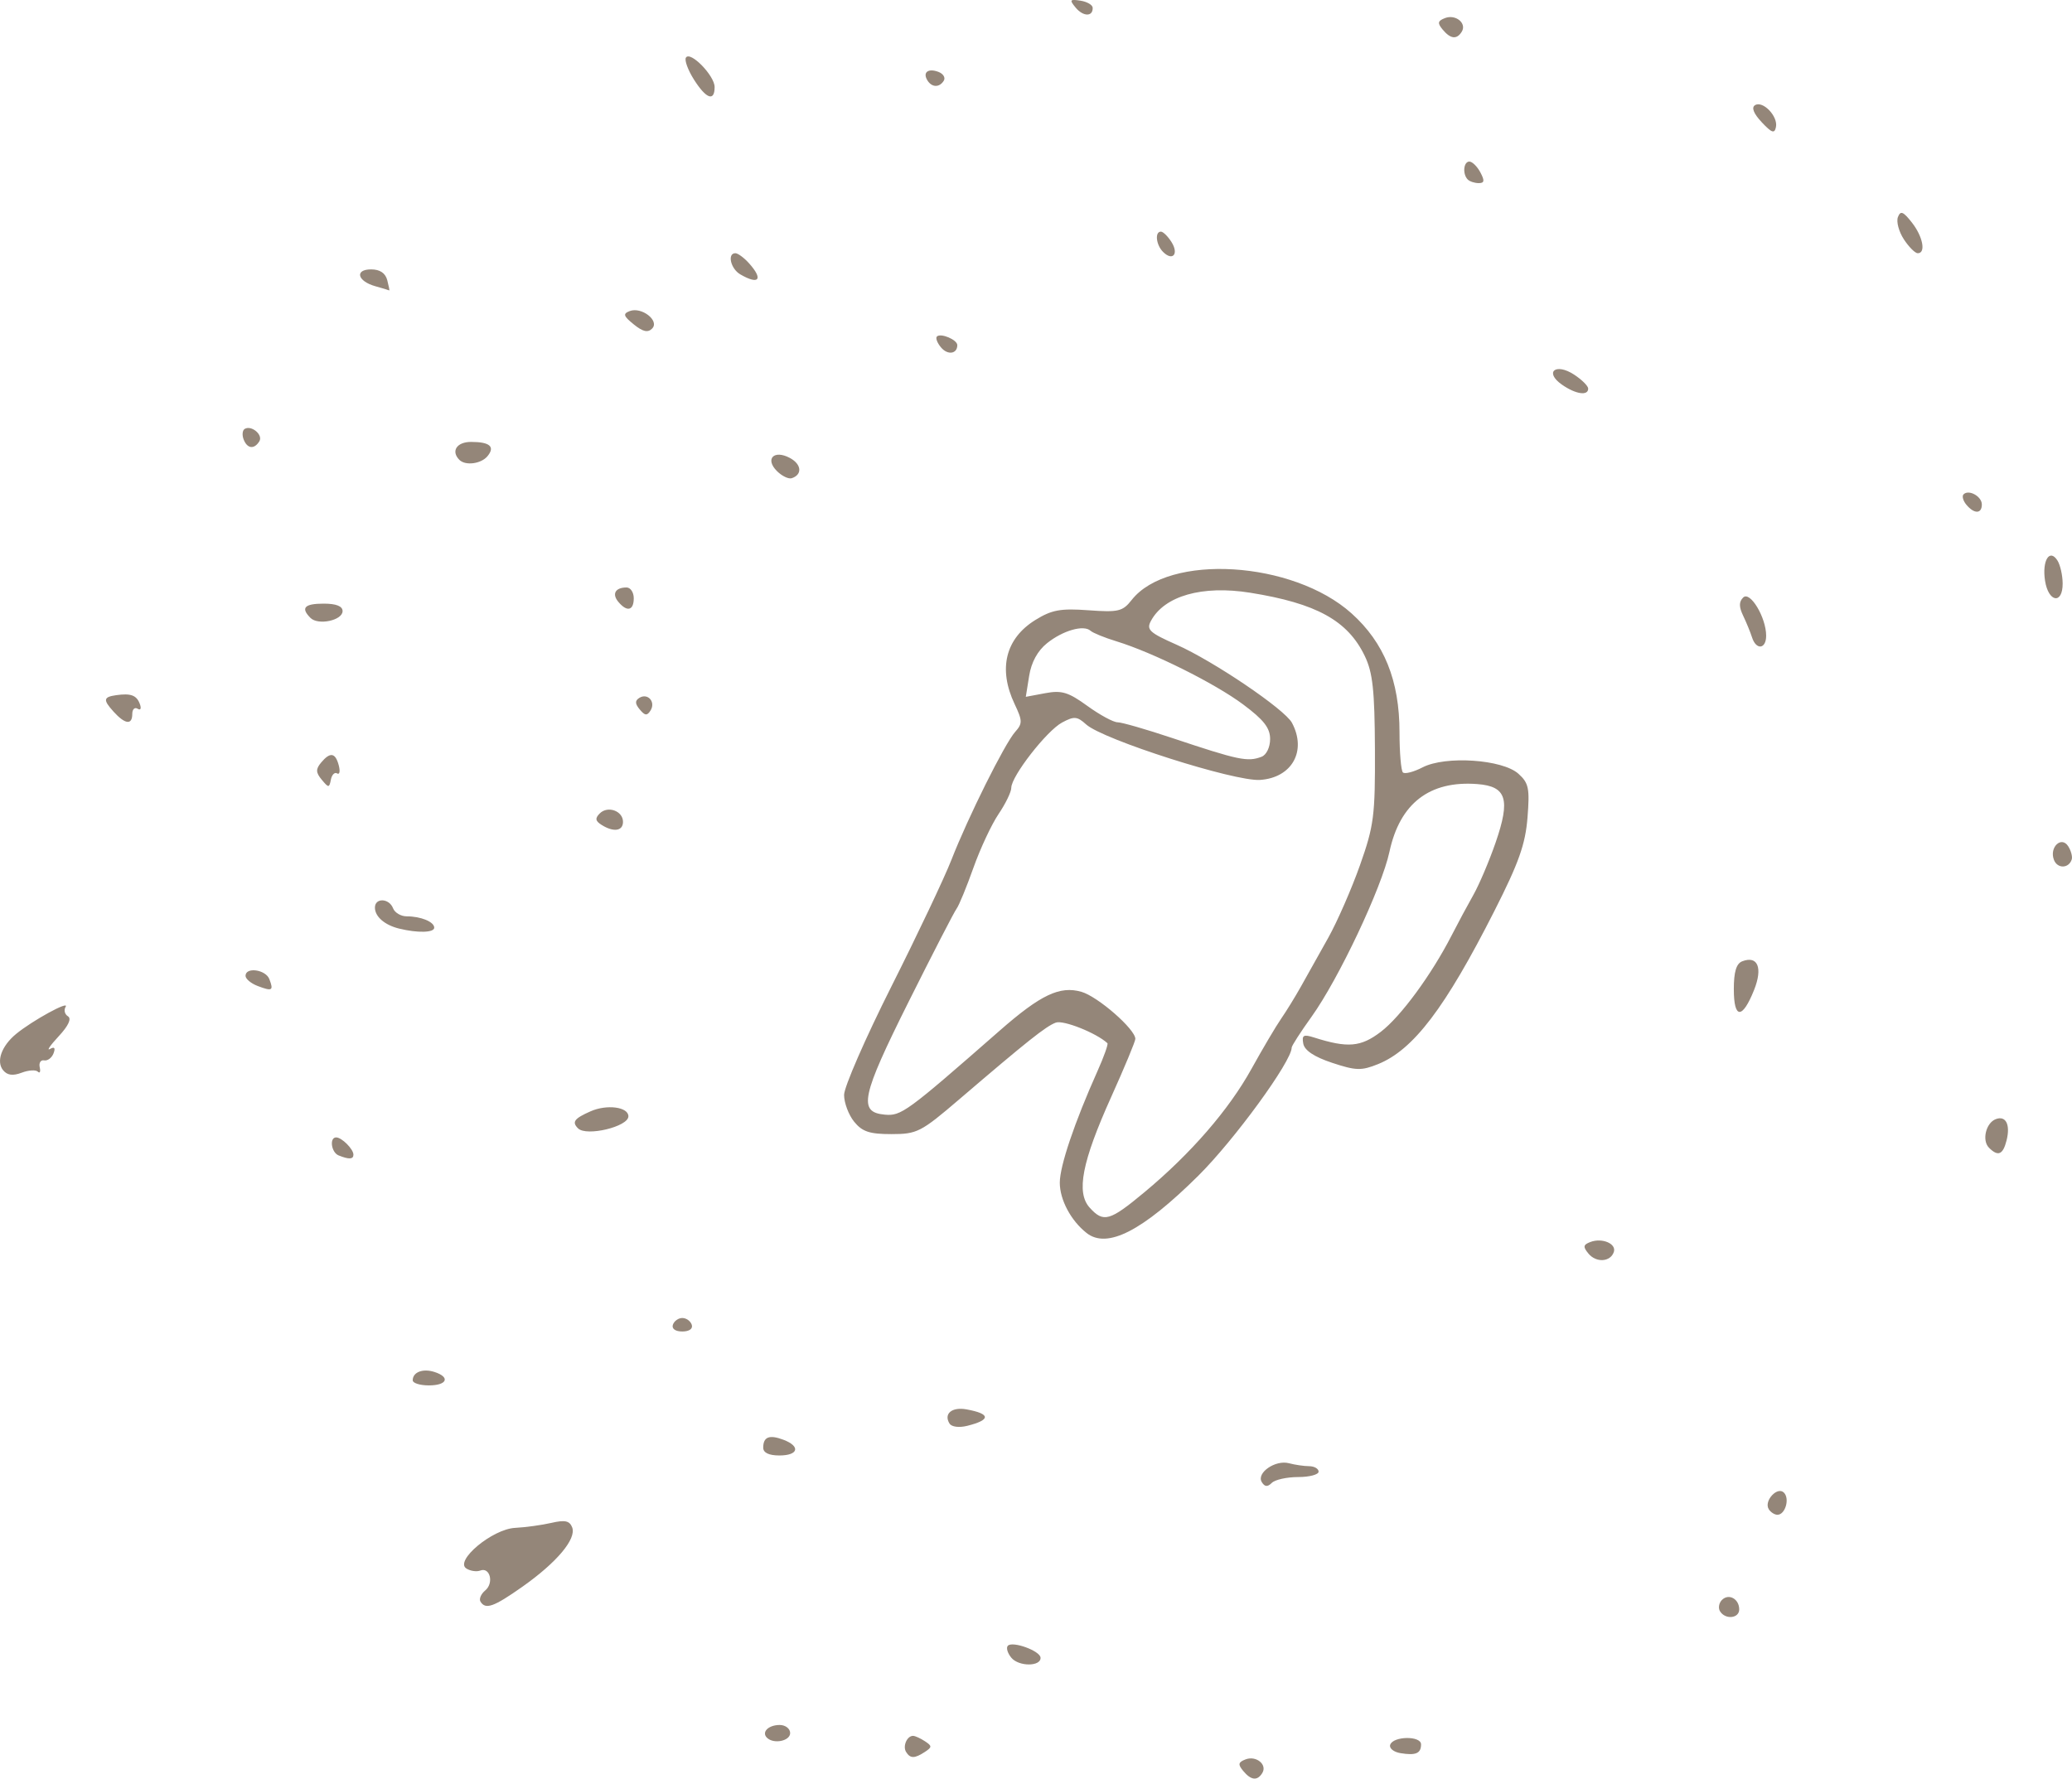
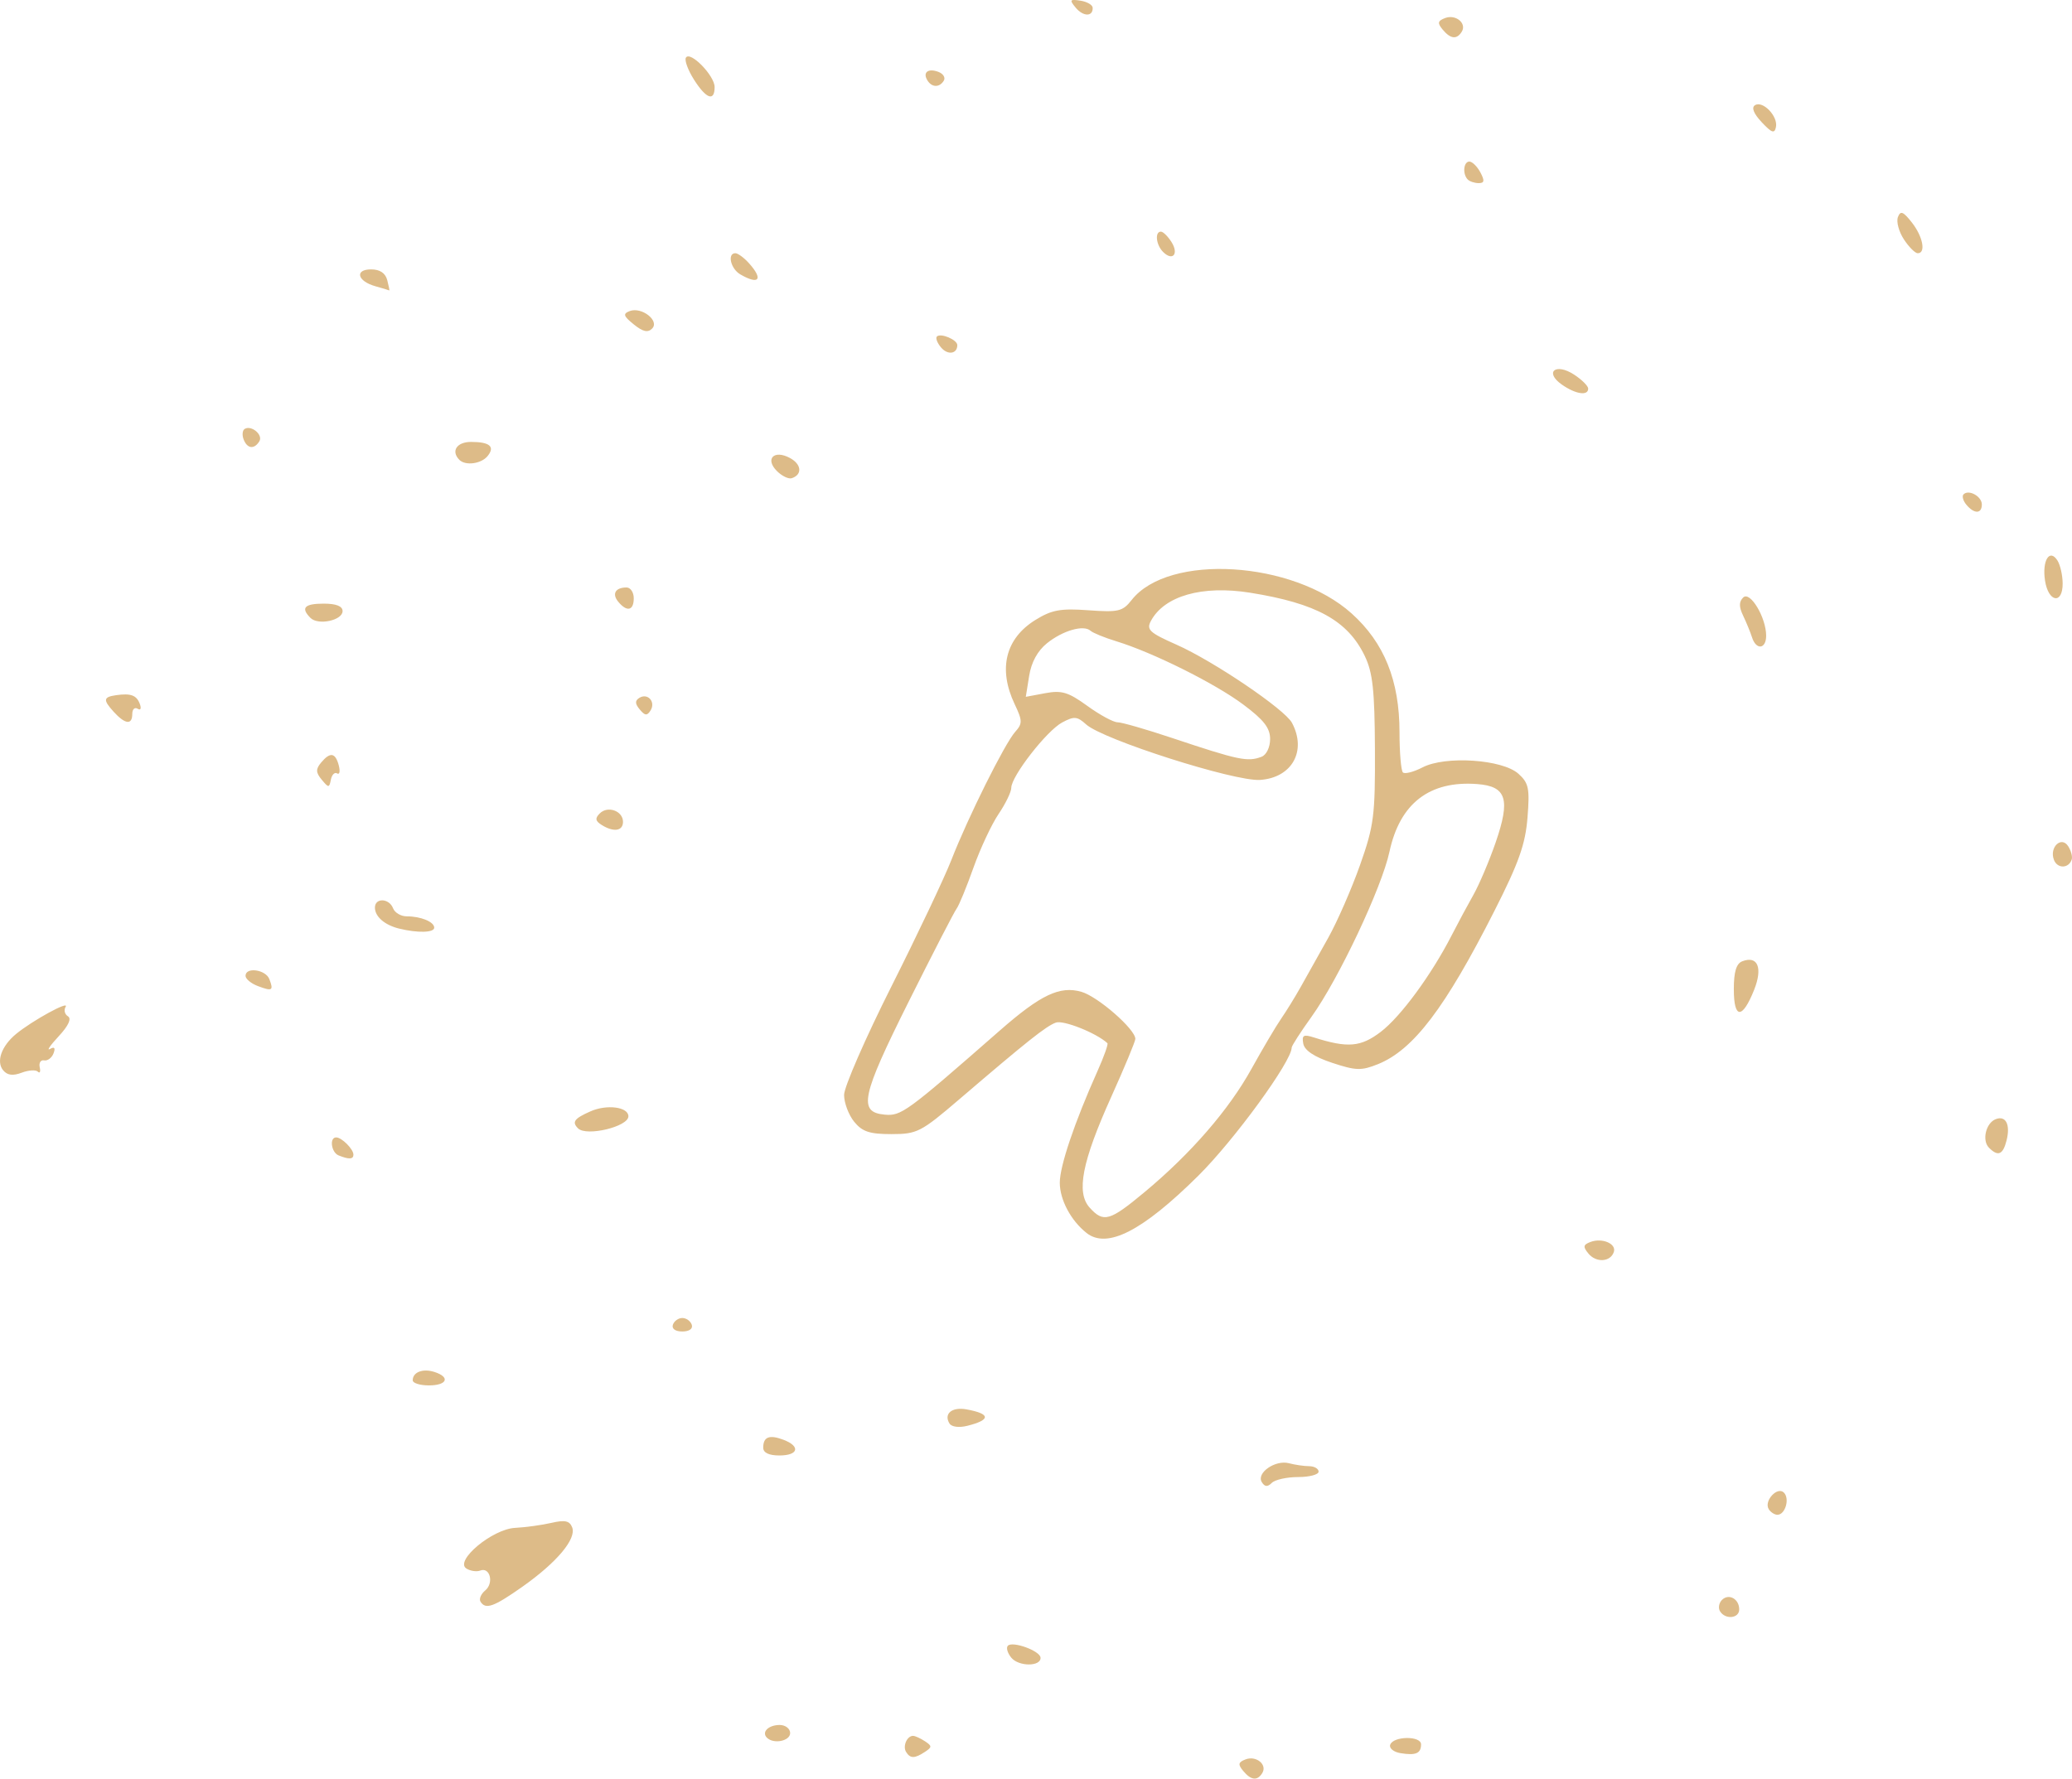
<svg xmlns="http://www.w3.org/2000/svg" width="101.666mm" height="87.291mm" viewBox="0 0 101.666 87.291" version="1.1" id="svg8">
  <defs id="defs2" />
  <g id="layer1" transform="translate(-43.9907,-144.2052)">
    <g id="g114" transform="translate(25.57106,10.15561)">
-       <path style="fill:#948679;stroke-width:0.265" d="m 79.417,220.962 c -0.265,-0.32 -0.243,-0.426 0.118,-0.564 0.521,-0.2 1.077,0.254 0.82,0.67 -0.244,0.395 -0.551,0.36 -0.938,-0.106 z m -16.539,-0.929 c -0.176,-0.285 0.048,-0.796 0.346,-0.79 0.101,0.002 0.361,0.121 0.58,0.265 0.353,0.232 0.353,0.289 0,0.521 -0.507,0.333 -0.722,0.334 -0.926,0.004 z m 24.26,0.059 c -0.336,-0.055 -0.564,-0.24 -0.507,-0.41 0.143,-0.431 1.515,-0.451 1.515,-0.022 0,0.445 -0.258,0.555 -1.007,0.432 z M 56.05,219.334 c -0.276,-0.276 0.074,-0.625 0.626,-0.625 0.282,0 0.514,0.179 0.514,0.397 0,0.392 -0.812,0.555 -1.139,0.228 z m 11.993,-3.925 c -0.19,-0.229 -0.266,-0.495 -0.17,-0.591 0.237,-0.237 1.579,0.253 1.602,0.585 0.03,0.444 -1.064,0.449 -1.432,0.006 z m 34.773,-2.278 c -0.098,-0.158 -0.056,-0.41 0.094,-0.559 0.334,-0.334 0.847,-0.052 0.847,0.465 0,0.445 -0.681,0.513 -0.94,0.094 z m -60.821,-0.476 c -0.08,-0.129 0.025,-0.376 0.233,-0.549 0.436,-0.361 0.236,-1.161 -0.244,-0.976 -0.176,0.068 -0.481,0.024 -0.677,-0.097 -0.605,-0.374 1.268,-1.941 2.388,-1.998 0.509,-0.026 1.311,-0.136 1.782,-0.245 0.665,-0.154 0.892,-0.104 1.018,0.224 0.216,0.564 -0.755,1.72 -2.446,2.912 -1.408,0.992 -1.805,1.133 -2.055,0.728 z m 63.21,-4.539 c -0.248,-0.401 0.424,-1.133 0.745,-0.811 0.297,0.297 0.066,1.087 -0.318,1.087 -0.141,0 -0.334,-0.124 -0.428,-0.276 z m -24.874,-1.328 c -0.277,-0.448 0.667,-1.103 1.333,-0.925 0.291,0.078 0.738,0.143 0.992,0.145 0.255,0.002 0.463,0.123 0.463,0.268 0,0.146 -0.452,0.265 -1.005,0.265 -0.553,0 -1.135,0.129 -1.293,0.288 -0.207,0.207 -0.344,0.196 -0.49,-0.04 z m -24.463,-1.687 c 0,-0.534 0.299,-0.652 0.992,-0.39 0.851,0.322 0.735,0.771 -0.198,0.771 -0.515,0 -0.794,-0.134 -0.794,-0.381 z m 9.141,-1.185 c -0.297,-0.48 0.115,-0.826 0.83,-0.697 1.191,0.216 1.208,0.516 0.045,0.807 -0.405,0.102 -0.773,0.055 -0.875,-0.111 z m -26.339,-2.122 c 0,-0.401 0.493,-0.592 1.061,-0.412 0.796,0.253 0.631,0.661 -0.267,0.661 -0.437,0 -0.794,-0.112 -0.794,-0.249 z m 12.766,-2.728 c 0.061,-0.182 0.269,-0.331 0.463,-0.331 0.194,0 0.402,0.149 0.463,0.331 0.066,0.197 -0.122,0.331 -0.463,0.331 -0.341,0 -0.529,-0.134 -0.463,-0.331 z m 44.925,-3.491 c -0.277,-0.333 -0.261,-0.434 0.09,-0.569 0.577,-0.221 1.29,0.08 1.154,0.488 -0.165,0.495 -0.863,0.54 -1.245,0.081 z m -24.63,-1.015 c -0.766,-0.604 -1.311,-1.629 -1.311,-2.466 0,-0.82 0.721,-2.955 1.853,-5.485 0.315,-0.703 0.532,-1.316 0.484,-1.361 -0.539,-0.5 -2.162,-1.147 -2.532,-1.01 -0.486,0.18 -1.387,0.897 -4.74,3.767 -1.879,1.608 -2.067,1.705 -3.327,1.705 -1.074,0 -1.431,-0.119 -1.829,-0.609 -0.271,-0.335 -0.493,-0.927 -0.493,-1.315 0,-0.388 1.046,-2.786 2.325,-5.329 1.279,-2.543 2.603,-5.337 2.943,-6.211 0.813,-2.086 2.613,-5.701 3.126,-6.276 0.365,-0.409 0.362,-0.546 -0.025,-1.363 -0.821,-1.73 -0.452,-3.222 1.02,-4.132 0.801,-0.495 1.232,-0.574 2.596,-0.475 1.477,0.107 1.684,0.058 2.126,-0.505 1.807,-2.297 7.91,-1.925 10.788,0.658 1.605,1.441 2.354,3.298 2.354,5.842 0,0.989 0.075,1.873 0.166,1.964 0.091,0.091 0.527,-0.021 0.967,-0.249 1.121,-0.58 3.918,-0.393 4.703,0.315 0.504,0.454 0.558,0.717 0.444,2.151 -0.104,1.308 -0.427,2.219 -1.622,4.577 -2.418,4.771 -3.977,6.823 -5.716,7.524 -0.815,0.328 -1.085,0.32 -2.248,-0.066 -0.878,-0.291 -1.353,-0.607 -1.416,-0.94 -0.078,-0.417 0.01,-0.468 0.528,-0.303 1.652,0.525 2.293,0.471 3.274,-0.277 0.978,-0.746 2.487,-2.8 3.481,-4.74 0.298,-0.582 0.777,-1.475 1.065,-1.984 0.287,-0.509 0.778,-1.665 1.09,-2.568 0.734,-2.125 0.536,-2.758 -0.897,-2.868 -2.343,-0.18 -3.802,0.943 -4.312,3.32 -0.38,1.769 -2.497,6.253 -3.826,8.103 -0.534,0.744 -0.972,1.423 -0.972,1.51 0,0.675 -2.814,4.536 -4.585,6.292 -2.741,2.716 -4.471,3.602 -5.481,2.806 z m 2.843,-1.998 c 2.279,-1.898 4.134,-4.037 5.252,-6.055 0.547,-0.987 1.2,-2.093 1.452,-2.457 0.252,-0.364 0.692,-1.078 0.977,-1.587 0.286,-0.509 0.885,-1.581 1.333,-2.381 0.447,-0.8 1.15,-2.408 1.562,-3.572 0.684,-1.936 0.747,-2.421 0.733,-5.689 -0.013,-2.895 -0.107,-3.763 -0.5,-4.579 -0.835,-1.736 -2.37,-2.583 -5.627,-3.103 -2.347,-0.375 -4.206,0.155 -4.865,1.385 -0.23,0.43 -0.07,0.579 1.255,1.165 1.806,0.799 5.31,3.17 5.665,3.834 0.739,1.381 0.003,2.699 -1.566,2.804 -1.248,0.084 -7.707,-1.978 -8.53,-2.722 -0.443,-0.401 -0.59,-0.413 -1.181,-0.096 -0.756,0.404 -2.494,2.638 -2.494,3.205 0,0.201 -0.281,0.781 -0.624,1.287 -0.343,0.507 -0.899,1.695 -1.235,2.641 -0.336,0.946 -0.707,1.848 -0.825,2.005 -0.118,0.157 -1.177,2.213 -2.354,4.569 -2.319,4.643 -2.483,5.416 -1.178,5.538 0.813,0.076 1.062,-0.105 5.65,-4.125 2.011,-1.762 2.947,-2.206 4.006,-1.903 0.808,0.232 2.647,1.837 2.647,2.311 0,0.121 -0.532,1.402 -1.183,2.846 -1.437,3.191 -1.729,4.694 -1.057,5.437 0.678,0.749 0.979,0.664 2.689,-0.76 z m 5.747,-21.372 c 0.238,-0.091 0.419,-0.467 0.419,-0.87 0,-0.543 -0.31,-0.941 -1.322,-1.696 -1.389,-1.037 -4.428,-2.551 -6.219,-3.1 -0.582,-0.178 -1.154,-0.411 -1.27,-0.517 -0.336,-0.306 -1.36,-0.013 -2.136,0.611 -0.462,0.371 -0.77,0.934 -0.876,1.602 l -0.165,1.029 0.955,-0.179 c 0.805,-0.151 1.13,-0.053 2.065,0.624 0.61,0.442 1.277,0.804 1.482,0.804 0.205,0 1.408,0.346 2.672,0.769 3.27,1.093 3.709,1.186 4.395,0.923 z m -45.288,19.565 c -0.361,-0.146 -0.461,-0.883 -0.119,-0.883 0.274,0 0.847,0.573 0.847,0.847 0,0.231 -0.217,0.242 -0.728,0.036 z m 80.98,-0.376 c -0.357,-0.357 -0.154,-1.217 0.331,-1.403 0.495,-0.19 0.727,0.265 0.531,1.044 -0.177,0.704 -0.418,0.804 -0.862,0.36 z M 46.783,189.429 c -0.314,-0.314 -0.191,-0.482 0.612,-0.837 0.801,-0.355 1.858,-0.216 1.858,0.244 0,0.508 -2.06,1.002 -2.469,0.593 z m -28.206,-2.847 c -0.357,-0.431 -0.086,-1.196 0.633,-1.788 0.798,-0.657 2.635,-1.663 2.43,-1.331 -0.097,0.157 -0.046,0.367 0.114,0.465 0.187,0.115 0.023,0.468 -0.459,0.985 -0.412,0.443 -0.602,0.722 -0.422,0.619 0.219,-0.125 0.276,-0.053 0.173,0.215 -0.085,0.221 -0.292,0.376 -0.46,0.344 -0.168,-0.032 -0.266,0.121 -0.217,0.339 0.049,0.218 0.006,0.315 -0.093,0.215 -0.1,-0.1 -0.458,-0.076 -0.795,0.052 -0.427,0.162 -0.702,0.127 -0.903,-0.116 z m 84.915,-3.974 c 0,-0.865 0.121,-1.267 0.415,-1.38 0.76,-0.292 1.013,0.319 0.581,1.404 -0.578,1.449 -0.995,1.439 -0.995,-0.024 z m -72.43,-0.168 c -0.327,-0.124 -0.595,-0.348 -0.595,-0.498 0,-0.447 0.988,-0.31 1.169,0.162 0.217,0.565 0.143,0.608 -0.573,0.337 z m 6.945,-2.815 c -0.713,-0.175 -1.191,-0.589 -1.191,-1.032 0,-0.491 0.698,-0.466 0.889,0.032 0.084,0.218 0.384,0.397 0.668,0.397 0.699,0 1.353,0.27 1.353,0.557 0,0.247 -0.813,0.268 -1.72,0.045 z m 81.192,-3.376 c -0.237,-0.618 0.37,-1.191 0.703,-0.663 0.137,0.217 0.214,0.506 0.171,0.643 -0.143,0.451 -0.704,0.465 -0.874,0.021 z M 47.932,174.531 c -0.302,-0.191 -0.322,-0.322 -0.084,-0.56 0.393,-0.393 1.14,-0.123 1.14,0.413 0,0.456 -0.465,0.521 -1.056,0.148 z m -13.727,-2.215 c -0.291,-0.351 -0.298,-0.517 -0.034,-0.835 0.447,-0.538 0.705,-0.499 0.871,0.133 0.076,0.291 0.04,0.468 -0.081,0.394 -0.121,-0.075 -0.259,0.063 -0.306,0.305 -0.08,0.411 -0.112,0.411 -0.449,0.003 z m -10.222,-3.35 c -0.515,-0.569 -0.491,-0.709 0.134,-0.798 0.716,-0.102 0.999,1.6e-4 1.159,0.417 0.09,0.235 0.046,0.342 -0.104,0.249 -0.144,-0.089 -0.262,0.024 -0.262,0.251 0,0.563 -0.352,0.518 -0.928,-0.118 z m 25.828,-0.095 c -0.237,-0.285 -0.242,-0.434 -0.02,-0.572 0.41,-0.253 0.811,0.195 0.551,0.616 -0.169,0.273 -0.275,0.264 -0.531,-0.045 z m 54.574,-3.542 c -0.081,-0.255 -0.278,-0.733 -0.436,-1.064 -0.208,-0.434 -0.208,-0.681 0.002,-0.89 0.337,-0.337 1.128,0.978 1.128,1.875 0,0.662 -0.49,0.718 -0.694,0.079 z m -70.73,-0.952 c -0.493,-0.493 -0.3,-0.702 0.648,-0.702 0.612,0 0.926,0.124 0.926,0.366 0,0.457 -1.197,0.712 -1.574,0.336 z m 15.102,-0.792 c -0.324,-0.39 -0.143,-0.703 0.406,-0.703 0.194,0 0.353,0.238 0.353,0.529 0,0.61 -0.333,0.687 -0.759,0.174 z m 70.006,-1.034 c -0.154,-0.989 0.223,-1.601 0.61,-0.99 0.137,0.217 0.251,0.722 0.254,1.122 0.006,1.041 -0.698,0.934 -0.864,-0.132 z m -3.86,-3.729 c -0.162,-0.195 -0.225,-0.425 -0.139,-0.511 0.256,-0.256 0.898,0.1 0.898,0.497 0,0.468 -0.377,0.474 -0.759,0.013 z m -58.362,-1.653 c -0.599,-0.599 -0.143,-1.061 0.635,-0.644 0.575,0.308 0.623,0.817 0.093,0.994 -0.156,0.052 -0.484,-0.106 -0.728,-0.35 z m -15.58,-0.549 c -0.427,-0.427 -0.132,-0.882 0.573,-0.882 0.922,0 1.191,0.236 0.803,0.703 -0.312,0.375 -1.08,0.475 -1.376,0.179 z m -10.588,-1.006 c -0.082,-0.214 -0.059,-0.444 0.05,-0.512 0.33,-0.204 0.917,0.289 0.722,0.606 -0.253,0.409 -0.595,0.367 -0.772,-0.094 z m 64.687,-2.685 c -0.881,-0.617 -0.311,-1.087 0.597,-0.493 0.379,0.249 0.69,0.557 0.69,0.686 0,0.368 -0.618,0.275 -1.286,-0.193 z m -30.471,-1.831 c -0.183,-0.22 -0.273,-0.46 -0.2,-0.532 0.187,-0.187 1.002,0.157 1.002,0.422 0,0.437 -0.476,0.502 -0.801,0.11 z m -15.072,-1.127 c -0.51,-0.413 -0.543,-0.522 -0.2,-0.654 0.583,-0.224 1.478,0.473 1.101,0.857 -0.21,0.214 -0.454,0.159 -0.901,-0.203 z m -12.682,-1.874 c -0.883,-0.247 -1.027,-0.826 -0.205,-0.826 0.43,0 0.7,0.18 0.791,0.529 0.076,0.291 0.12,0.517 0.097,0.503 -0.023,-0.015 -0.33,-0.107 -0.683,-0.206 z m 17.906,-0.583 c -0.471,-0.274 -0.647,-1.037 -0.239,-1.037 0.123,0 0.421,0.218 0.661,0.484 0.724,0.8 0.502,1.092 -0.422,0.553 z m 20.746,-1.101 c -0.345,-0.345 -0.414,-0.995 -0.106,-0.995 0.111,0 0.346,0.233 0.524,0.517 0.366,0.585 0.05,0.946 -0.418,0.478 z m 36.348,-0.619 c -0.246,-0.376 -0.377,-0.866 -0.291,-1.089 0.126,-0.329 0.256,-0.28 0.682,0.262 0.544,0.691 0.702,1.511 0.291,1.511 -0.129,0 -0.435,-0.307 -0.682,-0.683 z m -21.397,-2.933 c -0.266,-0.266 -0.211,-0.882 0.079,-0.882 0.14,0 0.383,0.238 0.538,0.529 0.219,0.409 0.201,0.529 -0.079,0.529 -0.199,0 -0.441,-0.079 -0.538,-0.176 z m 14.422,-2.815 c -0.396,-0.422 -0.513,-0.72 -0.329,-0.834 0.385,-0.238 1.137,0.545 1.029,1.071 -0.069,0.339 -0.204,0.293 -0.701,-0.237 z m -52.39,-2.09 c -0.295,-0.467 -0.473,-0.952 -0.395,-1.078 0.212,-0.342 1.409,0.884 1.409,1.443 0,0.731 -0.415,0.581 -1.014,-0.365 z m 11.454,0.037 c -0.244,-0.394 0.039,-0.608 0.545,-0.414 0.234,0.09 0.351,0.283 0.26,0.43 -0.214,0.347 -0.586,0.34 -0.806,-0.016 z m 25.281,-2.493 c -0.265,-0.32 -0.243,-0.426 0.118,-0.564 0.521,-0.2 1.077,0.254 0.82,0.67 -0.244,0.395 -0.551,0.36 -0.938,-0.106 z m -18.008,-1.078 c -0.314,-0.379 -0.286,-0.42 0.235,-0.34 0.326,0.05 0.597,0.208 0.602,0.35 0.016,0.445 -0.465,0.44 -0.838,-0.01 z" id="path116" />
+       <path style="fill:#ddbb88;stroke-width:0.265" d="m 79.417,220.962 c -0.265,-0.32 -0.243,-0.426 0.118,-0.564 0.521,-0.2 1.077,0.254 0.82,0.67 -0.244,0.395 -0.551,0.36 -0.938,-0.106 z m -16.539,-0.929 c -0.176,-0.285 0.048,-0.796 0.346,-0.79 0.101,0.002 0.361,0.121 0.58,0.265 0.353,0.232 0.353,0.289 0,0.521 -0.507,0.333 -0.722,0.334 -0.926,0.004 z m 24.26,0.059 c -0.336,-0.055 -0.564,-0.24 -0.507,-0.41 0.143,-0.431 1.515,-0.451 1.515,-0.022 0,0.445 -0.258,0.555 -1.007,0.432 z M 56.05,219.334 c -0.276,-0.276 0.074,-0.625 0.626,-0.625 0.282,0 0.514,0.179 0.514,0.397 0,0.392 -0.812,0.555 -1.139,0.228 z m 11.993,-3.925 c -0.19,-0.229 -0.266,-0.495 -0.17,-0.591 0.237,-0.237 1.579,0.253 1.602,0.585 0.03,0.444 -1.064,0.449 -1.432,0.006 z m 34.773,-2.278 c -0.098,-0.158 -0.056,-0.41 0.094,-0.559 0.334,-0.334 0.847,-0.052 0.847,0.465 0,0.445 -0.681,0.513 -0.94,0.094 z m -60.821,-0.476 c -0.08,-0.129 0.025,-0.376 0.233,-0.549 0.436,-0.361 0.236,-1.161 -0.244,-0.976 -0.176,0.068 -0.481,0.024 -0.677,-0.097 -0.605,-0.374 1.268,-1.941 2.388,-1.998 0.509,-0.026 1.311,-0.136 1.782,-0.245 0.665,-0.154 0.892,-0.104 1.018,0.224 0.216,0.564 -0.755,1.72 -2.446,2.912 -1.408,0.992 -1.805,1.133 -2.055,0.728 z m 63.21,-4.539 c -0.248,-0.401 0.424,-1.133 0.745,-0.811 0.297,0.297 0.066,1.087 -0.318,1.087 -0.141,0 -0.334,-0.124 -0.428,-0.276 z m -24.874,-1.328 c -0.277,-0.448 0.667,-1.103 1.333,-0.925 0.291,0.078 0.738,0.143 0.992,0.145 0.255,0.002 0.463,0.123 0.463,0.268 0,0.146 -0.452,0.265 -1.005,0.265 -0.553,0 -1.135,0.129 -1.293,0.288 -0.207,0.207 -0.344,0.196 -0.49,-0.04 z m -24.463,-1.687 c 0,-0.534 0.299,-0.652 0.992,-0.39 0.851,0.322 0.735,0.771 -0.198,0.771 -0.515,0 -0.794,-0.134 -0.794,-0.381 z m 9.141,-1.185 c -0.297,-0.48 0.115,-0.826 0.83,-0.697 1.191,0.216 1.208,0.516 0.045,0.807 -0.405,0.102 -0.773,0.055 -0.875,-0.111 z m -26.339,-2.122 c 0,-0.401 0.493,-0.592 1.061,-0.412 0.796,0.253 0.631,0.661 -0.267,0.661 -0.437,0 -0.794,-0.112 -0.794,-0.249 z m 12.766,-2.728 c 0.061,-0.182 0.269,-0.331 0.463,-0.331 0.194,0 0.402,0.149 0.463,0.331 0.066,0.197 -0.122,0.331 -0.463,0.331 -0.341,0 -0.529,-0.134 -0.463,-0.331 z m 44.925,-3.491 c -0.277,-0.333 -0.261,-0.434 0.09,-0.569 0.577,-0.221 1.29,0.08 1.154,0.488 -0.165,0.495 -0.863,0.54 -1.245,0.081 z m -24.63,-1.015 c -0.766,-0.604 -1.311,-1.629 -1.311,-2.466 0,-0.82 0.721,-2.955 1.853,-5.485 0.315,-0.703 0.532,-1.316 0.484,-1.361 -0.539,-0.5 -2.162,-1.147 -2.532,-1.01 -0.486,0.18 -1.387,0.897 -4.74,3.767 -1.879,1.608 -2.067,1.705 -3.327,1.705 -1.074,0 -1.431,-0.119 -1.829,-0.609 -0.271,-0.335 -0.493,-0.927 -0.493,-1.315 0,-0.388 1.046,-2.786 2.325,-5.329 1.279,-2.543 2.603,-5.337 2.943,-6.211 0.813,-2.086 2.613,-5.701 3.126,-6.276 0.365,-0.409 0.362,-0.546 -0.025,-1.363 -0.821,-1.73 -0.452,-3.222 1.02,-4.132 0.801,-0.495 1.232,-0.574 2.596,-0.475 1.477,0.107 1.684,0.058 2.126,-0.505 1.807,-2.297 7.91,-1.925 10.788,0.658 1.605,1.441 2.354,3.298 2.354,5.842 0,0.989 0.075,1.873 0.166,1.964 0.091,0.091 0.527,-0.021 0.967,-0.249 1.121,-0.58 3.918,-0.393 4.703,0.315 0.504,0.454 0.558,0.717 0.444,2.151 -0.104,1.308 -0.427,2.219 -1.622,4.577 -2.418,4.771 -3.977,6.823 -5.716,7.524 -0.815,0.328 -1.085,0.32 -2.248,-0.066 -0.878,-0.291 -1.353,-0.607 -1.416,-0.94 -0.078,-0.417 0.01,-0.468 0.528,-0.303 1.652,0.525 2.293,0.471 3.274,-0.277 0.978,-0.746 2.487,-2.8 3.481,-4.74 0.298,-0.582 0.777,-1.475 1.065,-1.984 0.287,-0.509 0.778,-1.665 1.09,-2.568 0.734,-2.125 0.536,-2.758 -0.897,-2.868 -2.343,-0.18 -3.802,0.943 -4.312,3.32 -0.38,1.769 -2.497,6.253 -3.826,8.103 -0.534,0.744 -0.972,1.423 -0.972,1.51 0,0.675 -2.814,4.536 -4.585,6.292 -2.741,2.716 -4.471,3.602 -5.481,2.806 z m 2.843,-1.998 c 2.279,-1.898 4.134,-4.037 5.252,-6.055 0.547,-0.987 1.2,-2.093 1.452,-2.457 0.252,-0.364 0.692,-1.078 0.977,-1.587 0.286,-0.509 0.885,-1.581 1.333,-2.381 0.447,-0.8 1.15,-2.408 1.562,-3.572 0.684,-1.936 0.747,-2.421 0.733,-5.689 -0.013,-2.895 -0.107,-3.763 -0.5,-4.579 -0.835,-1.736 -2.37,-2.583 -5.627,-3.103 -2.347,-0.375 -4.206,0.155 -4.865,1.385 -0.23,0.43 -0.07,0.579 1.255,1.165 1.806,0.799 5.31,3.17 5.665,3.834 0.739,1.381 0.003,2.699 -1.566,2.804 -1.248,0.084 -7.707,-1.978 -8.53,-2.722 -0.443,-0.401 -0.59,-0.413 -1.181,-0.096 -0.756,0.404 -2.494,2.638 -2.494,3.205 0,0.201 -0.281,0.781 -0.624,1.287 -0.343,0.507 -0.899,1.695 -1.235,2.641 -0.336,0.946 -0.707,1.848 -0.825,2.005 -0.118,0.157 -1.177,2.213 -2.354,4.569 -2.319,4.643 -2.483,5.416 -1.178,5.538 0.813,0.076 1.062,-0.105 5.65,-4.125 2.011,-1.762 2.947,-2.206 4.006,-1.903 0.808,0.232 2.647,1.837 2.647,2.311 0,0.121 -0.532,1.402 -1.183,2.846 -1.437,3.191 -1.729,4.694 -1.057,5.437 0.678,0.749 0.979,0.664 2.689,-0.76 z m 5.747,-21.372 c 0.238,-0.091 0.419,-0.467 0.419,-0.87 0,-0.543 -0.31,-0.941 -1.322,-1.696 -1.389,-1.037 -4.428,-2.551 -6.219,-3.1 -0.582,-0.178 -1.154,-0.411 -1.27,-0.517 -0.336,-0.306 -1.36,-0.013 -2.136,0.611 -0.462,0.371 -0.77,0.934 -0.876,1.602 l -0.165,1.029 0.955,-0.179 c 0.805,-0.151 1.13,-0.053 2.065,0.624 0.61,0.442 1.277,0.804 1.482,0.804 0.205,0 1.408,0.346 2.672,0.769 3.27,1.093 3.709,1.186 4.395,0.923 z m -45.288,19.565 c -0.361,-0.146 -0.461,-0.883 -0.119,-0.883 0.274,0 0.847,0.573 0.847,0.847 0,0.231 -0.217,0.242 -0.728,0.036 z m 80.98,-0.376 c -0.357,-0.357 -0.154,-1.217 0.331,-1.403 0.495,-0.19 0.727,0.265 0.531,1.044 -0.177,0.704 -0.418,0.804 -0.862,0.36 z M 46.783,189.429 c -0.314,-0.314 -0.191,-0.482 0.612,-0.837 0.801,-0.355 1.858,-0.216 1.858,0.244 0,0.508 -2.06,1.002 -2.469,0.593 z m -28.206,-2.847 c -0.357,-0.431 -0.086,-1.196 0.633,-1.788 0.798,-0.657 2.635,-1.663 2.43,-1.331 -0.097,0.157 -0.046,0.367 0.114,0.465 0.187,0.115 0.023,0.468 -0.459,0.985 -0.412,0.443 -0.602,0.722 -0.422,0.619 0.219,-0.125 0.276,-0.053 0.173,0.215 -0.085,0.221 -0.292,0.376 -0.46,0.344 -0.168,-0.032 -0.266,0.121 -0.217,0.339 0.049,0.218 0.006,0.315 -0.093,0.215 -0.1,-0.1 -0.458,-0.076 -0.795,0.052 -0.427,0.162 -0.702,0.127 -0.903,-0.116 z m 84.915,-3.974 c 0,-0.865 0.121,-1.267 0.415,-1.38 0.76,-0.292 1.013,0.319 0.581,1.404 -0.578,1.449 -0.995,1.439 -0.995,-0.024 z m -72.43,-0.168 c -0.327,-0.124 -0.595,-0.348 -0.595,-0.498 0,-0.447 0.988,-0.31 1.169,0.162 0.217,0.565 0.143,0.608 -0.573,0.337 z m 6.945,-2.815 c -0.713,-0.175 -1.191,-0.589 -1.191,-1.032 0,-0.491 0.698,-0.466 0.889,0.032 0.084,0.218 0.384,0.397 0.668,0.397 0.699,0 1.353,0.27 1.353,0.557 0,0.247 -0.813,0.268 -1.72,0.045 z m 81.192,-3.376 c -0.237,-0.618 0.37,-1.191 0.703,-0.663 0.137,0.217 0.214,0.506 0.171,0.643 -0.143,0.451 -0.704,0.465 -0.874,0.021 z M 47.932,174.531 c -0.302,-0.191 -0.322,-0.322 -0.084,-0.56 0.393,-0.393 1.14,-0.123 1.14,0.413 0,0.456 -0.465,0.521 -1.056,0.148 z m -13.727,-2.215 c -0.291,-0.351 -0.298,-0.517 -0.034,-0.835 0.447,-0.538 0.705,-0.499 0.871,0.133 0.076,0.291 0.04,0.468 -0.081,0.394 -0.121,-0.075 -0.259,0.063 -0.306,0.305 -0.08,0.411 -0.112,0.411 -0.449,0.003 z m -10.222,-3.35 c -0.515,-0.569 -0.491,-0.709 0.134,-0.798 0.716,-0.102 0.999,1.6e-4 1.159,0.417 0.09,0.235 0.046,0.342 -0.104,0.249 -0.144,-0.089 -0.262,0.024 -0.262,0.251 0,0.563 -0.352,0.518 -0.928,-0.118 z m 25.828,-0.095 c -0.237,-0.285 -0.242,-0.434 -0.02,-0.572 0.41,-0.253 0.811,0.195 0.551,0.616 -0.169,0.273 -0.275,0.264 -0.531,-0.045 z m 54.574,-3.542 c -0.081,-0.255 -0.278,-0.733 -0.436,-1.064 -0.208,-0.434 -0.208,-0.681 0.002,-0.89 0.337,-0.337 1.128,0.978 1.128,1.875 0,0.662 -0.49,0.718 -0.694,0.079 z m -70.73,-0.952 c -0.493,-0.493 -0.3,-0.702 0.648,-0.702 0.612,0 0.926,0.124 0.926,0.366 0,0.457 -1.197,0.712 -1.574,0.336 z m 15.102,-0.792 c -0.324,-0.39 -0.143,-0.703 0.406,-0.703 0.194,0 0.353,0.238 0.353,0.529 0,0.61 -0.333,0.687 -0.759,0.174 z m 70.006,-1.034 c -0.154,-0.989 0.223,-1.601 0.61,-0.99 0.137,0.217 0.251,0.722 0.254,1.122 0.006,1.041 -0.698,0.934 -0.864,-0.132 z m -3.86,-3.729 c -0.162,-0.195 -0.225,-0.425 -0.139,-0.511 0.256,-0.256 0.898,0.1 0.898,0.497 0,0.468 -0.377,0.474 -0.759,0.013 z m -58.362,-1.653 c -0.599,-0.599 -0.143,-1.061 0.635,-0.644 0.575,0.308 0.623,0.817 0.093,0.994 -0.156,0.052 -0.484,-0.106 -0.728,-0.35 z m -15.58,-0.549 c -0.427,-0.427 -0.132,-0.882 0.573,-0.882 0.922,0 1.191,0.236 0.803,0.703 -0.312,0.375 -1.08,0.475 -1.376,0.179 z m -10.588,-1.006 c -0.082,-0.214 -0.059,-0.444 0.05,-0.512 0.33,-0.204 0.917,0.289 0.722,0.606 -0.253,0.409 -0.595,0.367 -0.772,-0.094 z m 64.687,-2.685 c -0.881,-0.617 -0.311,-1.087 0.597,-0.493 0.379,0.249 0.69,0.557 0.69,0.686 0,0.368 -0.618,0.275 -1.286,-0.193 z m -30.471,-1.831 c -0.183,-0.22 -0.273,-0.46 -0.2,-0.532 0.187,-0.187 1.002,0.157 1.002,0.422 0,0.437 -0.476,0.502 -0.801,0.11 z m -15.072,-1.127 c -0.51,-0.413 -0.543,-0.522 -0.2,-0.654 0.583,-0.224 1.478,0.473 1.101,0.857 -0.21,0.214 -0.454,0.159 -0.901,-0.203 z m -12.682,-1.874 c -0.883,-0.247 -1.027,-0.826 -0.205,-0.826 0.43,0 0.7,0.18 0.791,0.529 0.076,0.291 0.12,0.517 0.097,0.503 -0.023,-0.015 -0.33,-0.107 -0.683,-0.206 z m 17.906,-0.583 c -0.471,-0.274 -0.647,-1.037 -0.239,-1.037 0.123,0 0.421,0.218 0.661,0.484 0.724,0.8 0.502,1.092 -0.422,0.553 z m 20.746,-1.101 c -0.345,-0.345 -0.414,-0.995 -0.106,-0.995 0.111,0 0.346,0.233 0.524,0.517 0.366,0.585 0.05,0.946 -0.418,0.478 z m 36.348,-0.619 c -0.246,-0.376 -0.377,-0.866 -0.291,-1.089 0.126,-0.329 0.256,-0.28 0.682,0.262 0.544,0.691 0.702,1.511 0.291,1.511 -0.129,0 -0.435,-0.307 -0.682,-0.683 z m -21.397,-2.933 c -0.266,-0.266 -0.211,-0.882 0.079,-0.882 0.14,0 0.383,0.238 0.538,0.529 0.219,0.409 0.201,0.529 -0.079,0.529 -0.199,0 -0.441,-0.079 -0.538,-0.176 z m 14.422,-2.815 c -0.396,-0.422 -0.513,-0.72 -0.329,-0.834 0.385,-0.238 1.137,0.545 1.029,1.071 -0.069,0.339 -0.204,0.293 -0.701,-0.237 z m -52.39,-2.09 c -0.295,-0.467 -0.473,-0.952 -0.395,-1.078 0.212,-0.342 1.409,0.884 1.409,1.443 0,0.731 -0.415,0.581 -1.014,-0.365 z m 11.454,0.037 c -0.244,-0.394 0.039,-0.608 0.545,-0.414 0.234,0.09 0.351,0.283 0.26,0.43 -0.214,0.347 -0.586,0.34 -0.806,-0.016 z m 25.281,-2.493 c -0.265,-0.32 -0.243,-0.426 0.118,-0.564 0.521,-0.2 1.077,0.254 0.82,0.67 -0.244,0.395 -0.551,0.36 -0.938,-0.106 z m -18.008,-1.078 c -0.314,-0.379 -0.286,-0.42 0.235,-0.34 0.326,0.05 0.597,0.208 0.602,0.35 0.016,0.445 -0.465,0.44 -0.838,-0.01 z" id="path116" />
    </g>
  </g>
</svg>
